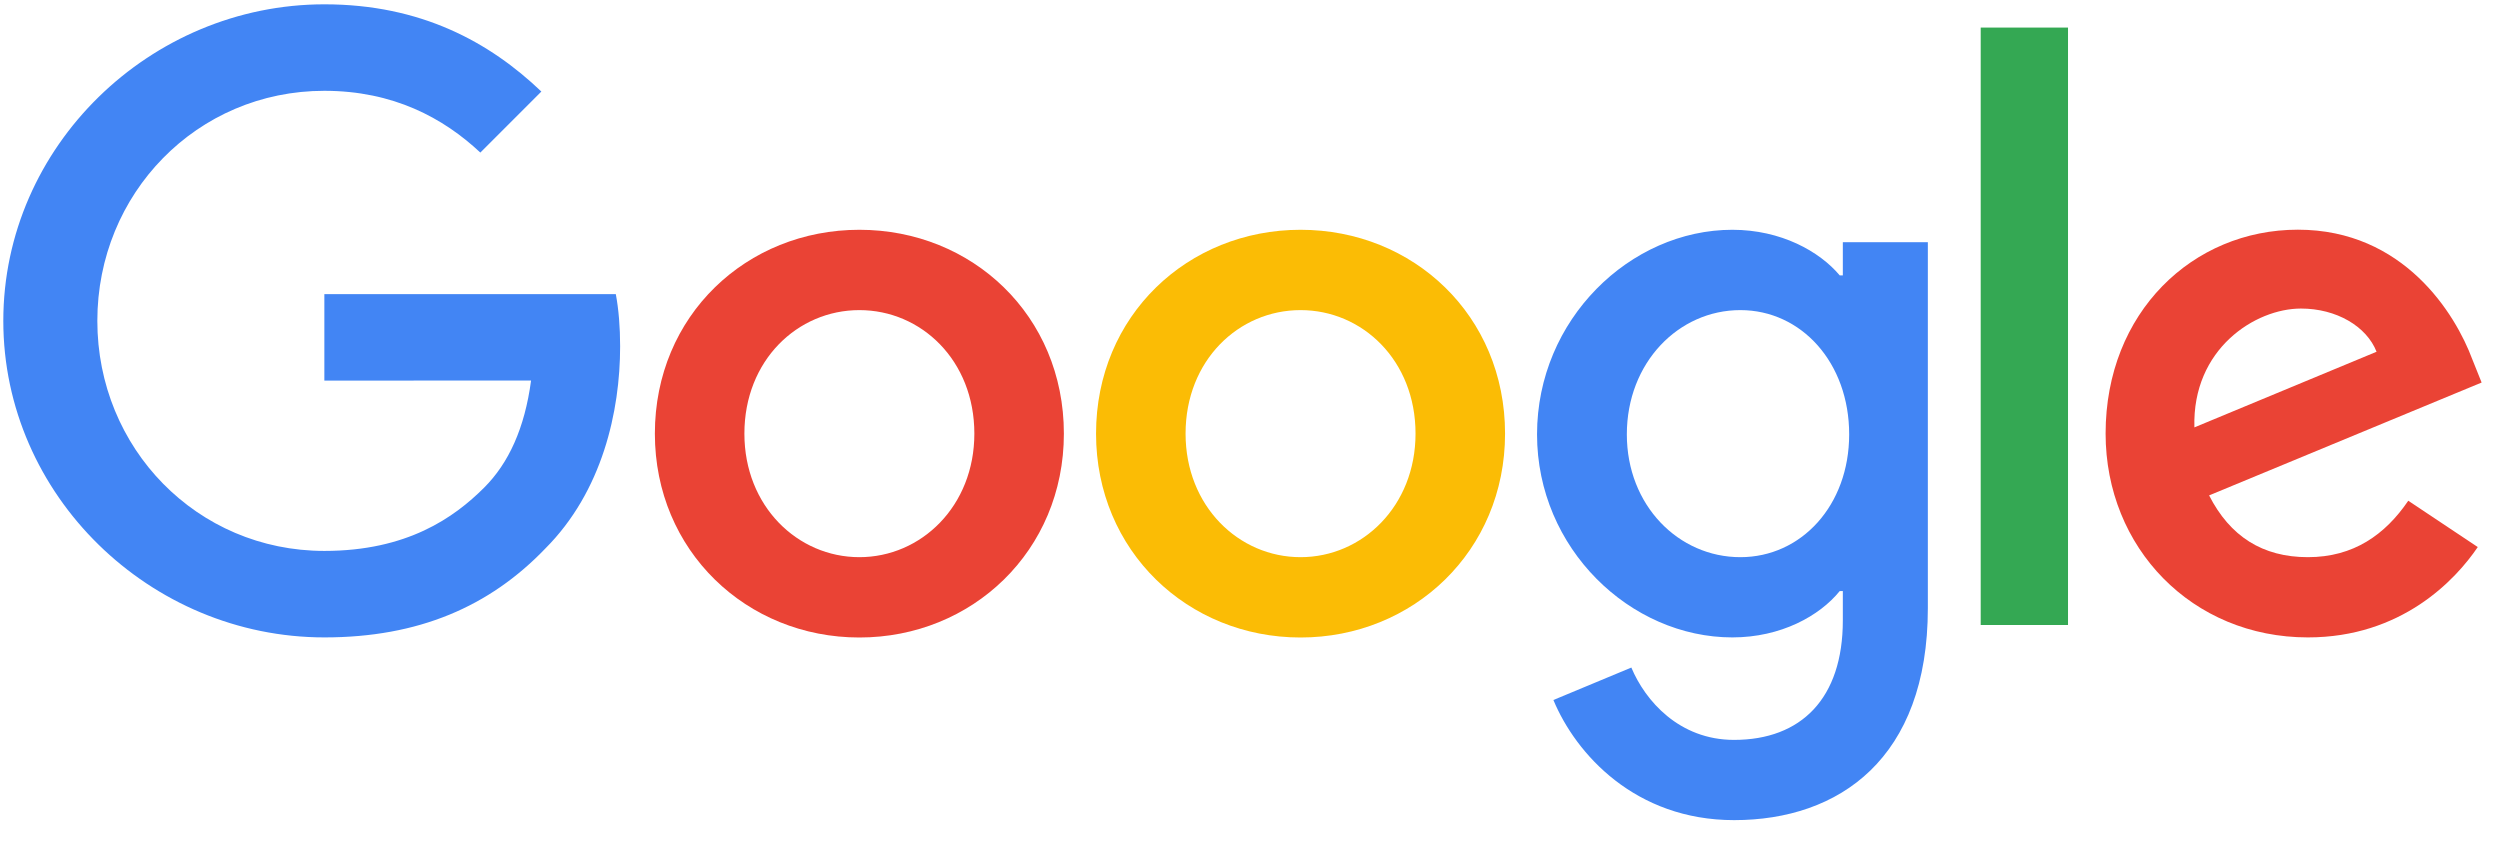
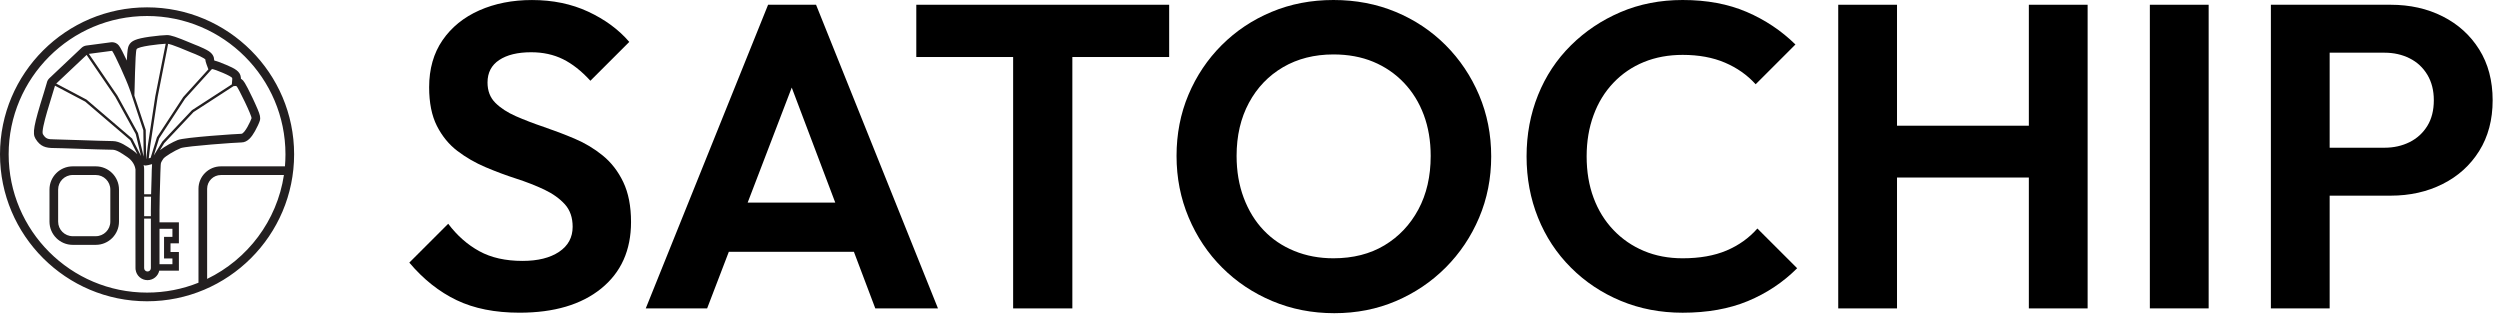
- <svg xmlns="http://www.w3.org/2000/svg" viewBox="0 0 272 92" width="272" height="92">
-   <path fill="#EA4335" d="M115.75 47.18c0 12.77-9.99 22.18-22.25 22.18s-22.25-9.41-22.25-22.18C71.25 34.32 81.24 25 93.5 25s22.25 9.32 22.25 22.18zm-9.74 0c0-7.98-5.79-13.44-12.51-13.44S80.99 39.2 80.99 47.18c0 7.9 5.79 13.44 12.51 13.44s12.51-5.55 12.51-13.44z" />
-   <path fill="#FBBC05" d="M163.75 47.18c0 12.77-9.99 22.18-22.25 22.18s-22.25-9.41-22.25-22.18c0-12.85 9.99-22.18 22.25-22.18s22.25 9.32 22.25 22.18zm-9.74 0c0-7.98-5.79-13.44-12.51-13.44s-12.51 5.46-12.51 13.44c0 7.9 5.79 13.44 12.51 13.44s12.51-5.55 12.51-13.44z" />
-   <path fill="#4285F4" d="M209.75 26.34v39.82c0 16.38-9.66 23.07-21.08 23.07-10.75 0-17.22-7.19-19.66-13.07l8.48-3.53c1.51 3.61 5.21 7.87 11.17 7.87 7.31 0 11.84-4.51 11.84-13v-3.19h-.34c-2.18 2.69-6.38 5.04-11.68 5.04-11.09 0-21.25-9.66-21.25-22.09 0-12.52 10.16-22.26 21.25-22.26 5.29 0 9.49 2.35 11.68 4.96h.34v-3.61h9.25zm-8.56 20.92c0-7.81-5.21-13.52-11.84-13.52-6.72 0-12.35 5.71-12.35 13.52 0 7.73 5.63 13.36 12.35 13.36 6.63 0 11.84-5.63 11.84-13.36z" />
-   <path fill="#34A853" d="M225 3v65h-9.5V3h9.5z" />
-   <path fill="#EA4335" d="M262.02 54.48l7.56 5.04c-2.44 3.61-8.32 9.83-18.48 9.83-12.6 0-22.01-9.74-22.01-22.18 0-13.19 9.49-22.18 20.92-22.18 11.51 0 17.14 9.16 18.98 14.11l1.01 2.52-29.65 12.28c2.27 4.45 5.8 6.72 10.75 6.72 4.96 0 8.4-2.44 10.92-6.14zm-23.27-7.98l19.82-8.23c-1.09-2.77-4.37-4.7-8.23-4.7-4.95 0-11.84 4.37-11.59 12.93z" />
-   <path fill="#4285F4" d="M35.29 41.41V32H67c.31 1.64.47 3.58.47 5.68 0 7.06-1.93 15.79-8.15 22.01-6.05 6.3-13.78 9.66-24.02 9.66C16.32 69.35.36 53.89.36 34.91.36 15.93 16.32.47 35.3.47c10.5 0 17.98 4.12 23.6 9.49l-6.64 6.64c-4.03-3.78-9.49-6.72-16.97-6.72-13.86 0-24.7 11.17-24.7 25.03 0 13.86 10.84 25.03 24.7 25.03 8.99 0 14.11-3.61 17.39-6.89 2.66-2.66 4.41-6.46 5.1-11.65l-22.49.01z" />
+ <svg xmlns="http://www.w3.org/2000/svg" width="102" height="13" viewBox="0 0 102 13" fill="none">
+   <path d="M24.591 6.345C24.245 6.063 23.862 5.834 23.445 5.658C23.028 5.481 22.61 5.323 22.194 5.181C21.777 5.04 21.394 4.893 21.047 4.741C20.7 4.588 20.421 4.406 20.209 4.194C19.996 3.981 19.891 3.706 19.891 3.365C19.891 2.965 20.05 2.66 20.367 2.449C20.685 2.238 21.12 2.132 21.672 2.132C22.154 2.132 22.586 2.226 22.968 2.414C23.351 2.603 23.723 2.896 24.088 3.295L25.675 1.71C25.241 1.205 24.68 0.793 23.999 0.476C23.317 0.159 22.553 0.001 21.706 0.001C20.906 0.001 20.19 0.143 19.554 0.424C18.92 0.706 18.419 1.112 18.056 1.64C17.692 2.169 17.509 2.81 17.509 3.561C17.509 4.195 17.615 4.721 17.826 5.138C18.038 5.555 18.317 5.896 18.664 6.16C19.011 6.424 19.393 6.644 19.81 6.821C20.227 6.998 20.644 7.154 21.061 7.288C21.479 7.423 21.861 7.573 22.209 7.737C22.555 7.902 22.834 8.102 23.047 8.336C23.259 8.572 23.364 8.877 23.364 9.253C23.364 9.687 23.18 10.028 22.81 10.275C22.44 10.522 21.943 10.645 21.32 10.645C20.626 10.645 20.038 10.514 19.555 10.248C19.074 9.984 18.65 9.612 18.287 9.129L16.7 10.715C17.276 11.396 17.92 11.907 18.631 12.247C19.342 12.588 20.197 12.758 21.197 12.758C22.607 12.758 23.718 12.429 24.529 11.772C25.341 11.114 25.746 10.21 25.746 9.058C25.746 8.412 25.64 7.868 25.429 7.428C25.218 6.988 24.939 6.627 24.591 6.345Z" fill="black" />
+   <path d="M31.338 0.194L26.347 12.582H28.851L29.736 10.273H34.839L35.712 12.582H38.269L33.295 0.194H31.338ZM30.505 8.265L32.303 3.573L34.078 8.265H30.505Z" fill="black" />
+   <path d="M37.385 2.326H41.336V12.583H43.752V2.326H47.702V0.194H37.385V2.326Z" fill="black" />
+   <path d="M58.98 1.841C58.398 1.259 57.719 0.808 56.943 0.485C56.167 0.163 55.32 0 54.404 0C53.498 0 52.657 0.161 51.882 0.485C51.106 0.808 50.427 1.261 49.846 1.841C49.264 2.423 48.812 3.099 48.488 3.868C48.164 4.638 48.003 5.47 48.003 6.362C48.003 7.256 48.168 8.092 48.497 8.873C48.826 9.655 49.281 10.336 49.864 10.918C50.446 11.5 51.128 11.955 51.91 12.284C52.692 12.613 53.535 12.778 54.44 12.778C55.345 12.778 56.183 12.613 56.953 12.284C57.723 11.955 58.399 11.5 58.981 10.918C59.562 10.336 60.018 9.658 60.347 8.883C60.676 8.108 60.841 7.274 60.841 6.381C60.841 5.489 60.676 4.654 60.347 3.878C60.017 3.102 59.561 2.423 58.98 1.841ZM57.869 8.547C57.534 9.17 57.072 9.658 56.485 10.01C55.896 10.362 55.203 10.538 54.404 10.538C53.828 10.538 53.295 10.439 52.807 10.239C52.319 10.04 51.902 9.758 51.556 9.393C51.208 9.03 50.939 8.588 50.744 8.072C50.55 7.555 50.453 6.985 50.453 6.362C50.453 5.54 50.621 4.818 50.956 4.195C51.291 3.573 51.756 3.088 52.349 2.741C52.943 2.395 53.628 2.221 54.404 2.221C55.004 2.221 55.544 2.32 56.027 2.52C56.508 2.72 56.925 3.005 57.278 3.375C57.631 3.744 57.901 4.182 58.09 4.687C58.278 5.192 58.372 5.751 58.372 6.362C58.372 7.196 58.204 7.924 57.869 8.547Z" fill="black" />
+   <path d="M70.442 10.222C69.942 10.433 69.346 10.538 68.652 10.538C68.076 10.538 67.549 10.439 67.073 10.239C66.596 10.04 66.182 9.754 65.829 9.385C65.476 9.015 65.205 8.577 65.018 8.072C64.829 7.567 64.735 7.002 64.735 6.38C64.735 5.769 64.829 5.207 65.018 4.697C65.205 4.186 65.476 3.746 65.829 3.376C66.181 3.006 66.596 2.725 67.073 2.53C67.549 2.336 68.074 2.239 68.652 2.239C69.31 2.239 69.886 2.345 70.38 2.557C70.874 2.768 71.29 3.062 71.631 3.438L73.254 1.815C72.678 1.251 72.014 0.808 71.261 0.485C70.509 0.163 69.639 0 68.652 0C67.734 0 66.891 0.165 66.12 0.494C65.35 0.823 64.674 1.275 64.093 1.851C63.511 2.427 63.064 3.102 62.752 3.878C62.44 4.654 62.284 5.488 62.284 6.381C62.284 7.274 62.44 8.108 62.752 8.883C63.064 9.659 63.511 10.337 64.093 10.918C64.674 11.5 65.353 11.952 66.129 12.275C66.905 12.598 67.745 12.759 68.65 12.759C69.661 12.759 70.549 12.601 71.312 12.284C72.077 11.966 72.748 11.52 73.324 10.944L71.701 9.323C71.362 9.71 70.941 10.01 70.442 10.222Z" fill="black" />
+   <path d="M82.777 5.129H77.398V0.194H75V12.583H77.398V7.243H82.777V12.583H85.175V0.194H82.777V5.129Z" fill="black" />
+   <path d="M90.113 0.194H87.714V12.582H90.113V0.194Z" fill="black" />
+   <path d="M101.152 2.019C100.789 1.437 100.291 0.988 99.663 0.67C99.034 0.352 98.326 0.194 97.537 0.194H95.05H94.416H92.652V12.582H95.05V7.983H97.537C98.326 7.983 99.033 7.824 99.663 7.506C100.292 7.19 100.789 6.741 101.152 6.159C101.516 5.577 101.7 4.887 101.7 4.088C101.699 3.289 101.516 2.599 101.152 2.019ZM99.036 5.136C98.859 5.424 98.618 5.645 98.313 5.798C98.006 5.95 97.666 6.027 97.29 6.027H95.05V2.15H97.29C97.666 2.15 98.008 2.227 98.313 2.38C98.618 2.532 98.859 2.756 99.036 3.05C99.212 3.344 99.3 3.69 99.3 4.089C99.3 4.5 99.212 4.85 99.036 5.136Z" fill="black" />
+   <path d="M6 12.292C9.308 12.292 12 9.602 12 6.296C12 2.99 9.308 0.3 6 0.3C2.692 0.3 0 2.99 0 6.296C0 9.602 2.691 12.292 6 12.292ZM8.451 11.379V7.702C8.451 7.392 8.703 7.141 9.014 7.141H11.584C11.302 9.01 10.098 10.583 8.451 11.379ZM6 0.653C9.114 0.653 11.647 3.184 11.647 6.296C11.647 6.462 11.639 6.625 11.626 6.787H9.014C8.509 6.787 8.098 7.198 8.098 7.702V11.535C7.449 11.795 6.742 11.938 6 11.938C2.886 11.938 0.353 9.407 0.353 6.295C0.353 3.183 2.886 0.653 6 0.653ZM3.128 6.067C3.677 6.086 4.3 6.107 4.599 6.11C4.755 6.111 4.973 6.258 5.132 6.367C5.155 6.382 5.178 6.398 5.199 6.412C5.292 6.473 5.49 6.644 5.528 6.911C5.523 8.148 5.528 10.735 5.528 10.941C5.528 10.959 5.529 10.976 5.531 10.994C5.532 10.999 5.532 11.004 5.534 11.009C5.567 11.247 5.771 11.43 6.018 11.43C6.254 11.43 6.451 11.264 6.497 11.042L7.299 11.043V10.282H6.957V9.928H7.299V9.071H6.508C6.509 8.861 6.51 8.682 6.508 8.572C6.506 8.331 6.524 7.715 6.534 7.385C6.536 7.311 6.538 7.25 6.539 7.209C6.54 7.15 6.541 7.102 6.543 7.061C6.545 6.943 6.547 6.883 6.556 6.741C6.563 6.633 6.569 6.623 6.668 6.471C6.738 6.383 7.106 6.152 7.38 6.041C7.649 5.955 9.634 5.814 9.845 5.812C10.106 5.812 10.274 5.578 10.403 5.35C10.489 5.2 10.575 5.012 10.601 4.923C10.638 4.794 10.605 4.68 10.511 4.455C10.447 4.303 10.365 4.126 10.308 4.005C9.986 3.33 9.93 3.288 9.871 3.242C9.859 3.233 9.845 3.224 9.83 3.214C9.83 3.194 9.828 3.174 9.826 3.153C9.8 2.907 9.573 2.792 9.229 2.646C8.955 2.529 8.82 2.487 8.748 2.473C8.744 2.459 8.739 2.446 8.736 2.435C8.734 2.336 8.692 2.201 8.514 2.085C8.462 2.052 8.396 2.016 8.312 1.976C8.176 1.911 8.018 1.846 7.924 1.811C7.902 1.803 7.846 1.779 7.786 1.754C7.196 1.506 6.969 1.431 6.812 1.431C6.698 1.431 6.387 1.459 6.102 1.499C5.55 1.579 5.352 1.661 5.258 1.851C5.219 1.928 5.196 2.026 5.174 2.471C5.042 2.188 4.916 1.939 4.85 1.857C4.783 1.771 4.68 1.722 4.573 1.722C4.557 1.722 4.541 1.723 4.526 1.725L3.524 1.858C3.45 1.868 3.381 1.9 3.328 1.951L2.014 3.192C1.959 3.244 1.922 3.312 1.908 3.387C1.898 3.433 1.839 3.622 1.788 3.789C1.371 5.125 1.314 5.44 1.449 5.661C1.644 5.98 1.865 6.04 2.203 6.04C2.313 6.039 2.709 6.053 3.128 6.067ZM6.156 10.94C6.156 11.016 6.095 11.077 6.019 11.077C5.943 11.077 5.881 11.016 5.881 10.94V10.471C5.881 10.409 5.881 10.344 5.881 10.277C5.881 9.687 5.881 8.919 5.881 8.919H6.156C6.156 8.919 6.156 9.688 6.156 10.277V10.94ZM6.155 8.575C6.156 8.637 6.156 8.72 6.156 8.82H5.881C5.883 8.547 5.88 8.275 5.881 8.024H6.163C6.157 8.245 6.154 8.454 6.155 8.575ZM6.203 6.718C6.19 6.917 6.192 6.965 6.186 7.198C6.183 7.324 6.173 7.626 6.165 7.925H5.881V6.919C5.881 6.891 5.879 6.79 5.858 6.735C5.896 6.749 5.925 6.754 5.938 6.754C5.983 6.754 6.09 6.728 6.204 6.697C6.204 6.704 6.203 6.711 6.203 6.718ZM7.035 9.333V9.664H6.693V10.545H7.035V10.779H6.508C6.507 10.764 6.508 9.334 6.508 9.334H7.035V9.333ZM9.604 3.508C9.624 3.508 9.642 3.511 9.657 3.523C9.711 3.564 10.288 4.737 10.262 4.826C10.237 4.915 9.987 5.459 9.845 5.459C9.702 5.459 7.527 5.601 7.252 5.712C7.047 5.794 6.725 5.97 6.527 6.126L6.701 5.841L7.896 4.573L9.527 3.515C9.551 3.514 9.578 3.508 9.604 3.508ZM8.636 2.828C8.649 2.822 8.662 2.818 8.672 2.818C8.726 2.818 9.466 3.103 9.475 3.191C9.483 3.256 9.458 3.369 9.459 3.442L7.832 4.496L6.624 5.776L6.277 6.342L6.493 5.644L7.551 4.025L8.636 2.828ZM6.811 1.783C6.982 1.783 7.672 2.093 7.799 2.141C7.968 2.204 8.395 2.383 8.383 2.446C8.372 2.498 8.464 2.725 8.502 2.829L7.475 3.961L6.403 5.601L6.144 6.441C6.118 6.448 6.093 6.455 6.069 6.461L6.128 5.963L6.433 3.95L6.859 1.793L6.811 1.783ZM5.573 2.008C5.632 1.891 6.497 1.798 6.76 1.785L6.335 3.932L6.029 5.95L5.966 6.486C5.964 6.486 5.962 6.486 5.961 6.487L5.946 5.301L5.483 3.902C5.495 3.772 5.511 2.132 5.573 2.008ZM4.573 2.073C4.683 2.214 5.165 3.279 5.279 3.614C5.293 3.655 5.306 3.691 5.319 3.723L5.848 5.317L5.861 6.389L5.631 5.431L4.79 3.902L3.626 2.198L4.573 2.073ZM3.534 2.24L4.704 3.952L5.537 5.467L5.754 6.367L5.393 5.655L3.536 4.068L3.532 4.064L2.294 3.41L3.534 2.24ZM1.751 5.475C1.647 5.306 2.156 3.827 2.244 3.496L3.476 4.146L5.314 5.717L5.605 6.291C5.537 6.221 5.464 6.163 5.396 6.117C5.185 5.976 4.894 5.758 4.602 5.756C4.07 5.751 2.464 5.685 2.202 5.685C1.942 5.686 1.861 5.656 1.751 5.475ZM3.908 6.787H2.966C2.444 6.787 2.019 7.212 2.019 7.733V9.043C2.019 9.565 2.444 9.99 2.966 9.99H3.908C4.43 9.99 4.855 9.565 4.855 9.043V7.733C4.855 7.212 4.43 6.787 3.908 6.787ZM4.501 9.043C4.501 9.37 4.235 9.637 3.907 9.637H2.966C2.639 9.637 2.372 9.371 2.372 9.043V7.733C2.372 7.407 2.638 7.14 2.966 7.14H3.907C4.234 7.14 4.501 7.406 4.501 7.733V9.043Z" fill="#231F20" />
</svg>
